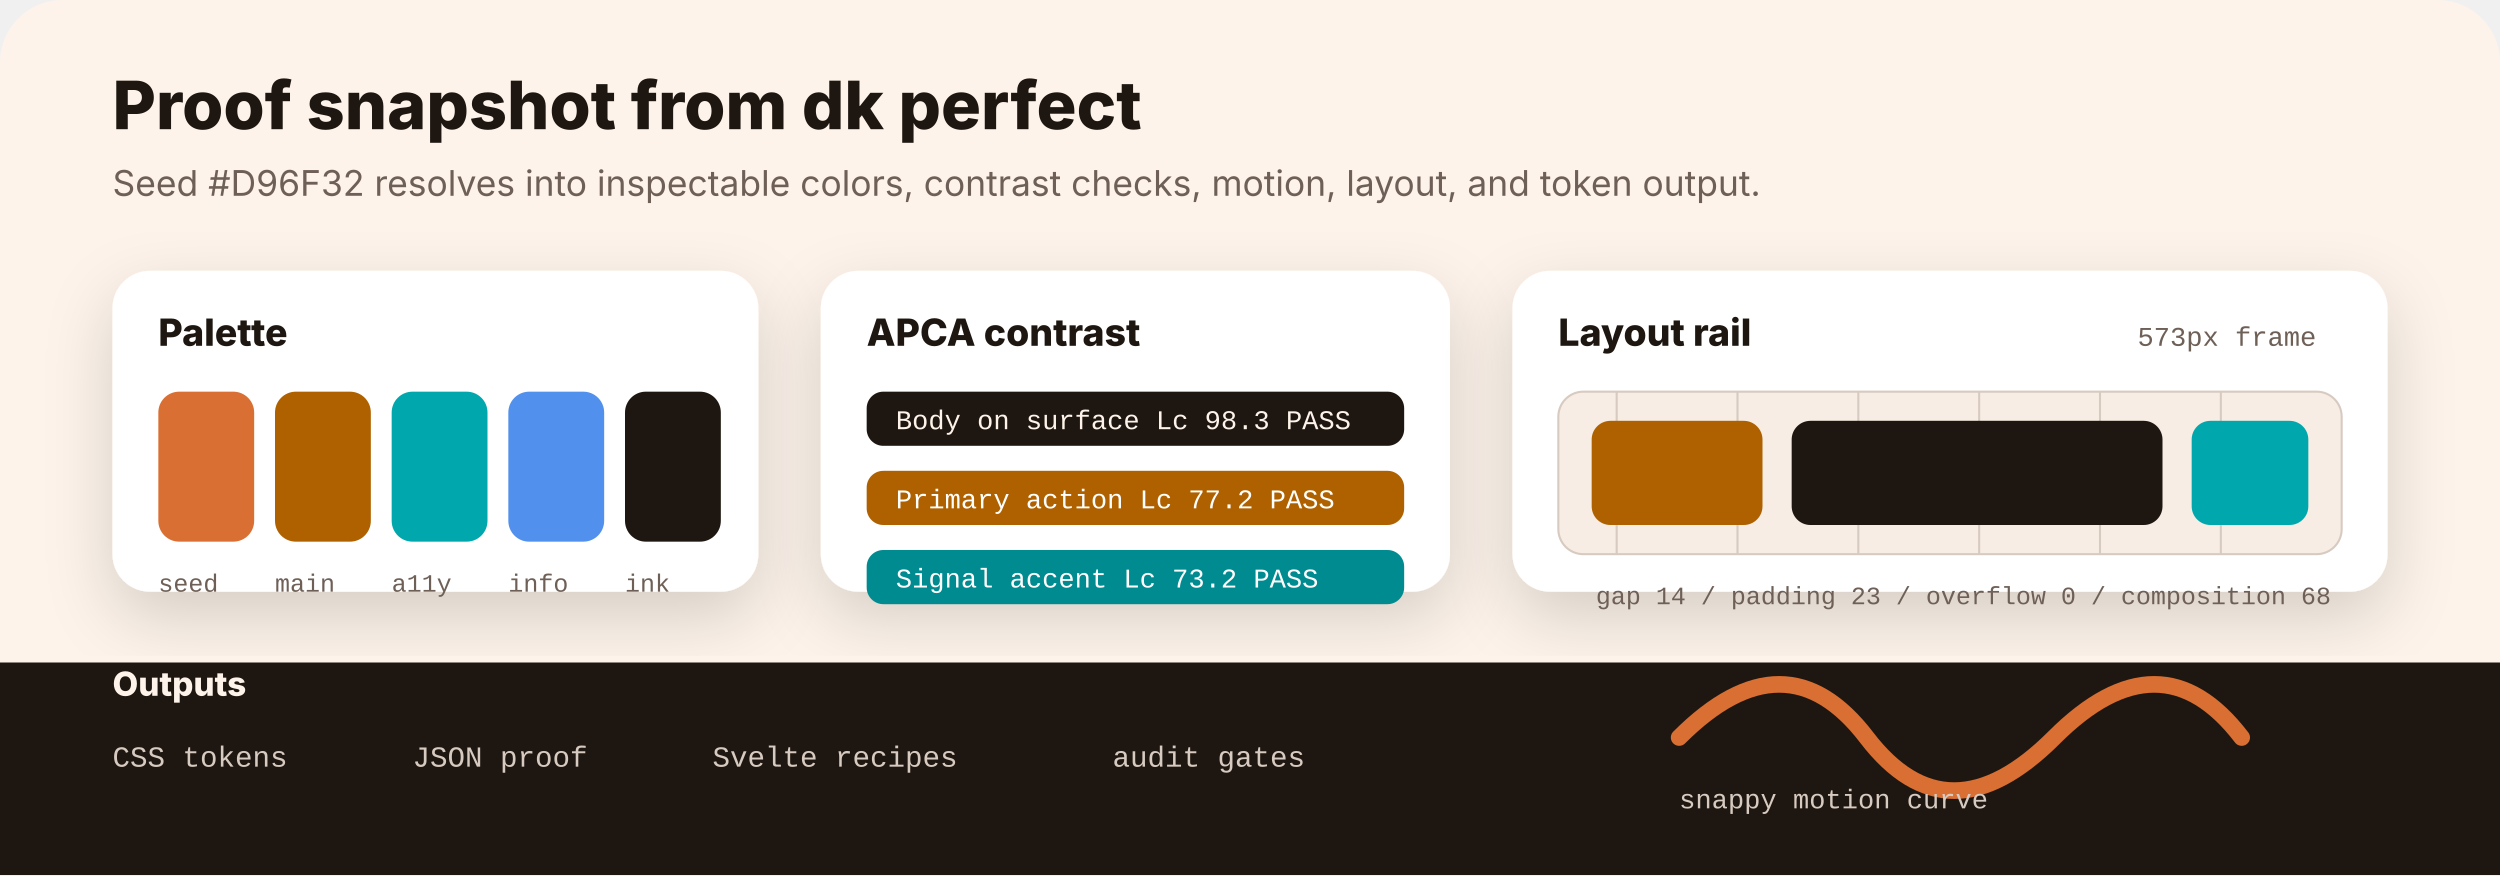
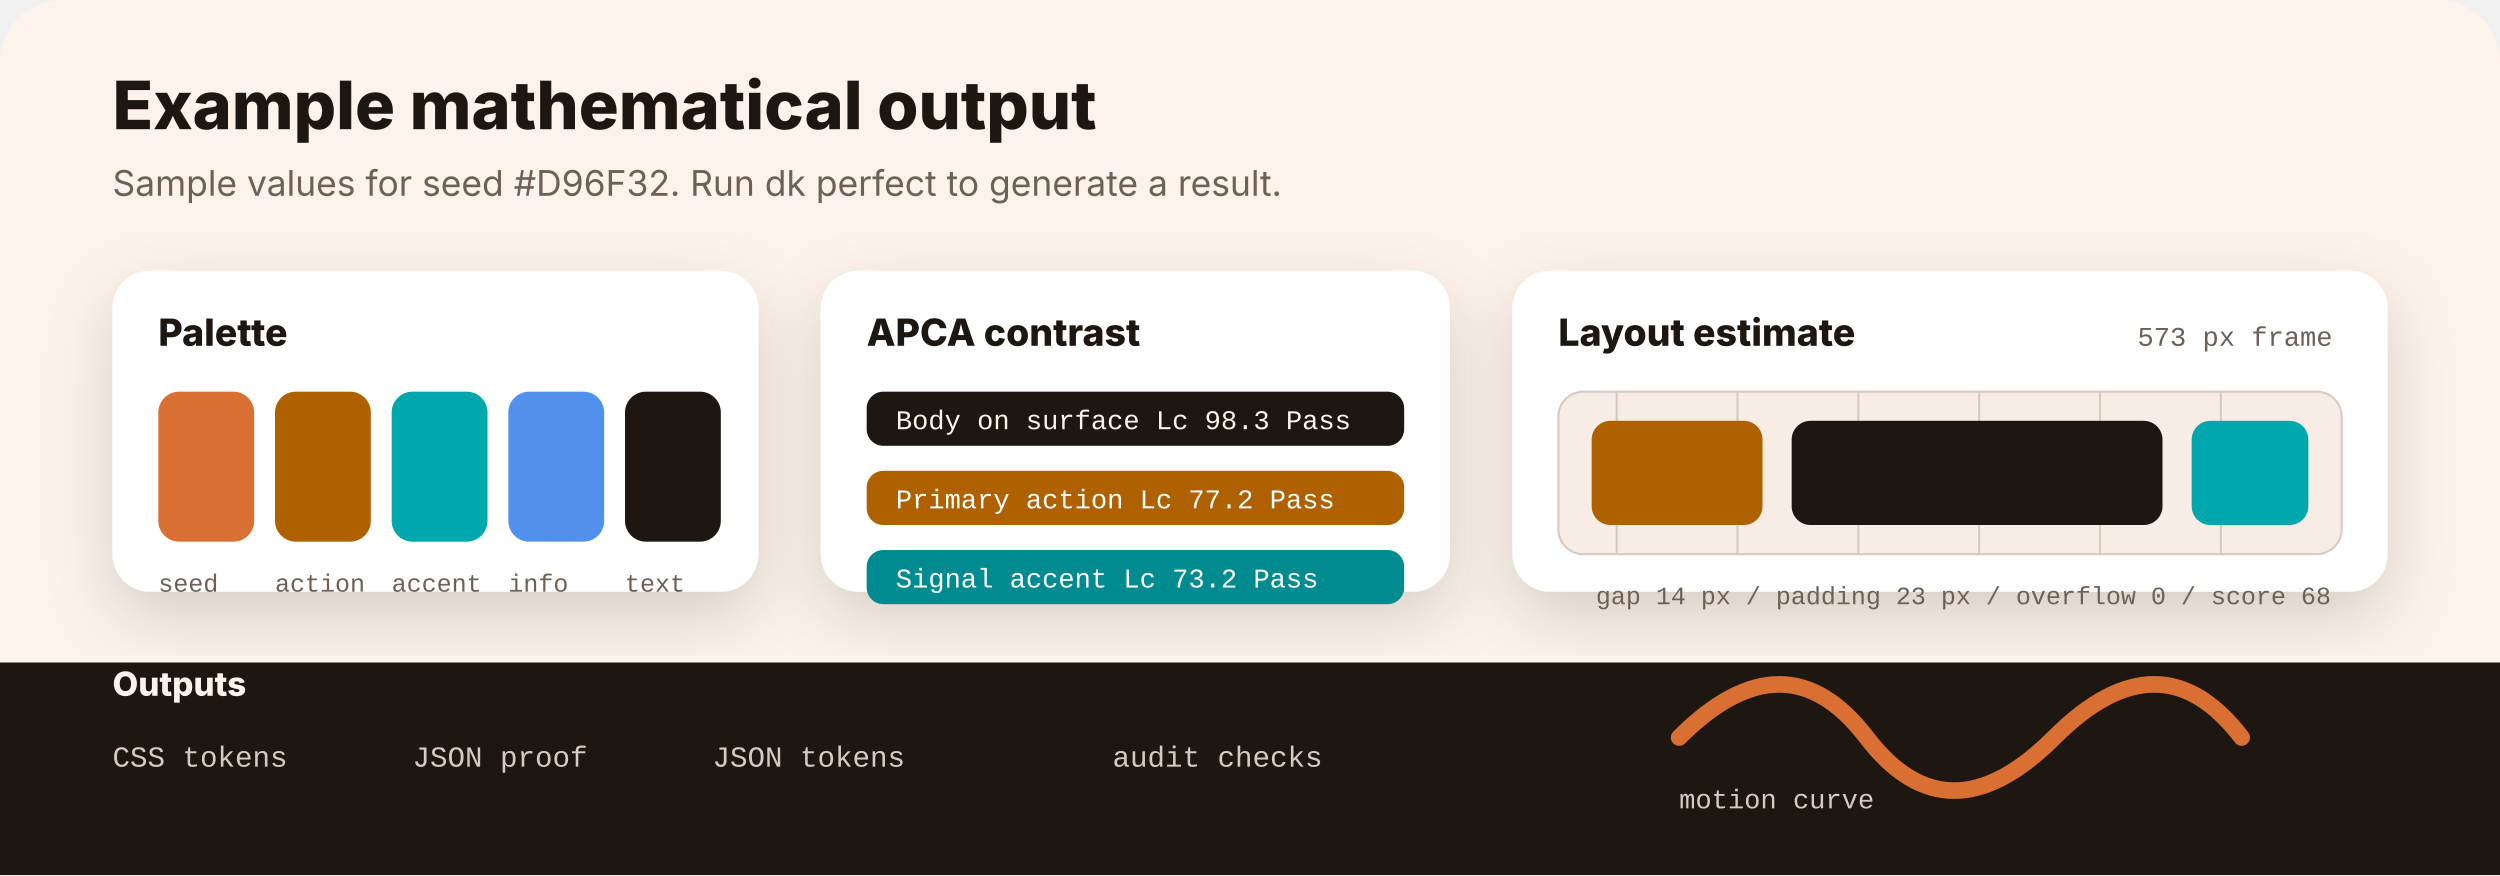
<svg xmlns="http://www.w3.org/2000/svg" width="1200" height="420" viewBox="0 0 1200 420" role="img" aria-labelledby="title desc">
  <defs>
    <filter id="card-shadow" x="-20%" y="-20%" width="140%" height="140%">
      <feDropShadow dx="0" dy="12" stdDeviation="16" flood-color="#1e1711" flood-opacity=".16" />
    </filter>
  </defs>
  <rect width="1200" height="420" rx="30" fill="#fdf3ea" />
  <path d="M0 318h1200v102H0Z" fill="#1e1711" />
-   <text x="54" y="62" fill="#1e1711" font-family="Inter, ui-sans-serif, system-ui, -apple-system, BlinkMacSystemFont, Segoe UI, sans-serif" font-size="32" font-weight="800">Proof snapshot from dk perfect</text>
-   <text x="54" y="94" fill="#6e6057" font-family="Inter, ui-sans-serif, system-ui, -apple-system, BlinkMacSystemFont, Segoe UI, sans-serif" font-size="17">Seed #D96F32 resolves into inspectable colors, contrast checks, motion, layout, and token output.</text>
+   <text x="54" y="62" fill="#1e1711" font-family="Inter, ui-sans-serif, system-ui, -apple-system, BlinkMacSystemFont, Segoe UI, sans-serif" font-size="32" font-weight="800">Example mathematical output</text>
+   <text x="54" y="94" fill="#6e6057" font-family="Inter, ui-sans-serif, system-ui, -apple-system, BlinkMacSystemFont, Segoe UI, sans-serif" font-size="17">Sample values for seed #D96F32. Run dk perfect to generate a result.</text>
  <g transform="translate(54 130)">
    <rect width="310" height="154" rx="18" fill="#ffffff" filter="url(#card-shadow)" />
    <text x="22" y="36" fill="#1e1711" font-family="Inter, ui-sans-serif, system-ui, -apple-system, BlinkMacSystemFont, Segoe UI, sans-serif" font-size="18" font-weight="800">Palette</text>
    <g transform="translate(22 58)">
      <rect width="46" height="72" rx="10" fill="#d96f32" />
      <rect x="56" width="46" height="72" rx="10" fill="#af6100" />
      <rect x="112" width="46" height="72" rx="10" fill="#00a8ad" />
      <rect x="168" width="46" height="72" rx="10" fill="#5190ec" />
      <rect x="224" width="46" height="72" rx="10" fill="#1e1711" />
      <text x="0" y="96" fill="#6e6057" font-family="SFMono-Regular, Menlo, Consolas, Liberation Mono, monospace" font-size="12">seed</text>
-       <text x="56" y="96" fill="#6e6057" font-family="SFMono-Regular, Menlo, Consolas, Liberation Mono, monospace" font-size="12">main</text>
-       <text x="112" y="96" fill="#6e6057" font-family="SFMono-Regular, Menlo, Consolas, Liberation Mono, monospace" font-size="12">a11y</text>
+       <text x="56" y="96" fill="#6e6057" font-family="SFMono-Regular, Menlo, Consolas, Liberation Mono, monospace" font-size="12">action</text>
+       <text x="112" y="96" fill="#6e6057" font-family="SFMono-Regular, Menlo, Consolas, Liberation Mono, monospace" font-size="12">accent</text>
      <text x="168" y="96" fill="#6e6057" font-family="SFMono-Regular, Menlo, Consolas, Liberation Mono, monospace" font-size="12">info</text>
-       <text x="224" y="96" fill="#6e6057" font-family="SFMono-Regular, Menlo, Consolas, Liberation Mono, monospace" font-size="12">ink</text>
+       <text x="224" y="96" fill="#6e6057" font-family="SFMono-Regular, Menlo, Consolas, Liberation Mono, monospace" font-size="12">text</text>
    </g>
  </g>
  <g transform="translate(394 130)">
    <rect width="302" height="154" rx="18" fill="#ffffff" filter="url(#card-shadow)" />
    <text x="22" y="36" fill="#1e1711" font-family="Inter, ui-sans-serif, system-ui, -apple-system, BlinkMacSystemFont, Segoe UI, sans-serif" font-size="18" font-weight="800">APCA contrast</text>
    <g transform="translate(22 58)">
      <rect width="258" height="26" rx="8" fill="#1e1711" />
-       <text x="14" y="18" fill="#fdf3ea" font-family="SFMono-Regular, Menlo, Consolas, Liberation Mono, monospace" font-size="13">Body on surface  Lc 98.3 PASS</text>
+       <text x="14" y="18" fill="#fdf3ea" font-family="SFMono-Regular, Menlo, Consolas, Liberation Mono, monospace" font-size="13">Body on surface  Lc 98.3 Pass</text>
      <rect y="38" width="258" height="26" rx="8" fill="#af6100" />
-       <text x="14" y="56" fill="#ffffff" font-family="SFMono-Regular, Menlo, Consolas, Liberation Mono, monospace" font-size="13">Primary action   Lc 77.2 PASS</text>
+       <text x="14" y="56" fill="#ffffff" font-family="SFMono-Regular, Menlo, Consolas, Liberation Mono, monospace" font-size="13">Primary action   Lc 77.2 Pass</text>
      <rect y="76" width="258" height="26" rx="8" fill="#008b91" />
-       <text x="14" y="94" fill="#ffffff" font-family="SFMono-Regular, Menlo, Consolas, Liberation Mono, monospace" font-size="13">Signal accent    Lc 73.2 PASS</text>
+       <text x="14" y="94" fill="#ffffff" font-family="SFMono-Regular, Menlo, Consolas, Liberation Mono, monospace" font-size="13">Signal accent    Lc 73.2 Pass</text>
    </g>
  </g>
  <g transform="translate(726 130)">
    <rect width="420" height="154" rx="18" fill="#ffffff" filter="url(#card-shadow)" />
-     <text x="22" y="36" fill="#1e1711" font-family="Inter, ui-sans-serif, system-ui, -apple-system, BlinkMacSystemFont, Segoe UI, sans-serif" font-size="18" font-weight="800">Layout rail</text>
-     <text x="300" y="36" fill="#6e6057" font-family="SFMono-Regular, Menlo, Consolas, Liberation Mono, monospace" font-size="13">573px frame</text>
+     <text x="22" y="36" fill="#1e1711" font-family="Inter, ui-sans-serif, system-ui, -apple-system, BlinkMacSystemFont, Segoe UI, sans-serif" font-size="18" font-weight="800">Layout estimate</text>
+     <text x="300" y="36" fill="#6e6057" font-family="SFMono-Regular, Menlo, Consolas, Liberation Mono, monospace" font-size="13">573 px frame</text>
    <g transform="translate(22 58)">
      <rect width="376" height="78" rx="12" fill="#f7ede4" stroke="#d7cac0" />
      <line x1="28" y1="0" x2="28" y2="78" stroke="#d7cac0" />
      <line x1="86" y1="0" x2="86" y2="78" stroke="#d7cac0" />
      <line x1="144" y1="0" x2="144" y2="78" stroke="#d7cac0" />
      <line x1="202" y1="0" x2="202" y2="78" stroke="#d7cac0" />
      <line x1="260" y1="0" x2="260" y2="78" stroke="#d7cac0" />
      <line x1="318" y1="0" x2="318" y2="78" stroke="#d7cac0" />
      <rect x="16" y="14" width="82" height="50" rx="9" fill="#af6100" />
      <rect x="112" y="14" width="178" height="50" rx="9" fill="#1e1711" />
      <rect x="304" y="14" width="56" height="50" rx="9" fill="#00a8ad" />
-       <text x="18" y="102" fill="#6e6057" font-family="SFMono-Regular, Menlo, Consolas, Liberation Mono, monospace" font-size="12">gap 14 / padding 23 / overflow 0 / composition 68</text>
+       <text x="18" y="102" fill="#6e6057" font-family="SFMono-Regular, Menlo, Consolas, Liberation Mono, monospace" font-size="12">gap 14 px / padding 23 px / overflow 0 / score 68</text>
    </g>
  </g>
  <g transform="translate(54 334)">
    <text x="0" y="0" fill="#fdf3ea" font-family="Inter, ui-sans-serif, system-ui, -apple-system, BlinkMacSystemFont, Segoe UI, sans-serif" font-size="16" font-weight="800">Outputs</text>
    <text x="0" y="34" fill="#d7cac0" font-family="SFMono-Regular, Menlo, Consolas, Liberation Mono, monospace" font-size="14">CSS tokens</text>
    <text x="144" y="34" fill="#d7cac0" font-family="SFMono-Regular, Menlo, Consolas, Liberation Mono, monospace" font-size="14">JSON proof</text>
-     <text x="288" y="34" fill="#d7cac0" font-family="SFMono-Regular, Menlo, Consolas, Liberation Mono, monospace" font-size="14">Svelte recipes</text>
-     <text x="480" y="34" fill="#d7cac0" font-family="SFMono-Regular, Menlo, Consolas, Liberation Mono, monospace" font-size="14">audit gates</text>
+     <text x="288" y="34" fill="#d7cac0" font-family="SFMono-Regular, Menlo, Consolas, Liberation Mono, monospace" font-size="14">JSON tokens</text>
+     <text x="480" y="34" fill="#d7cac0" font-family="SFMono-Regular, Menlo, Consolas, Liberation Mono, monospace" font-size="14">audit checks</text>
  </g>
  <path d="M806 354c34-34 64-34 90 0s56 34 90 0 64-34 90 0" fill="none" stroke="#d96f32" stroke-width="8" stroke-linecap="round" />
-   <text x="806" y="388" fill="#d7cac0" font-family="SFMono-Regular, Menlo, Consolas, Liberation Mono, monospace" font-size="13">snappy motion curve</text>
+   <text x="806" y="388" fill="#d7cac0" font-family="SFMono-Regular, Menlo, Consolas, Liberation Mono, monospace" font-size="13">motion curve</text>
</svg>
